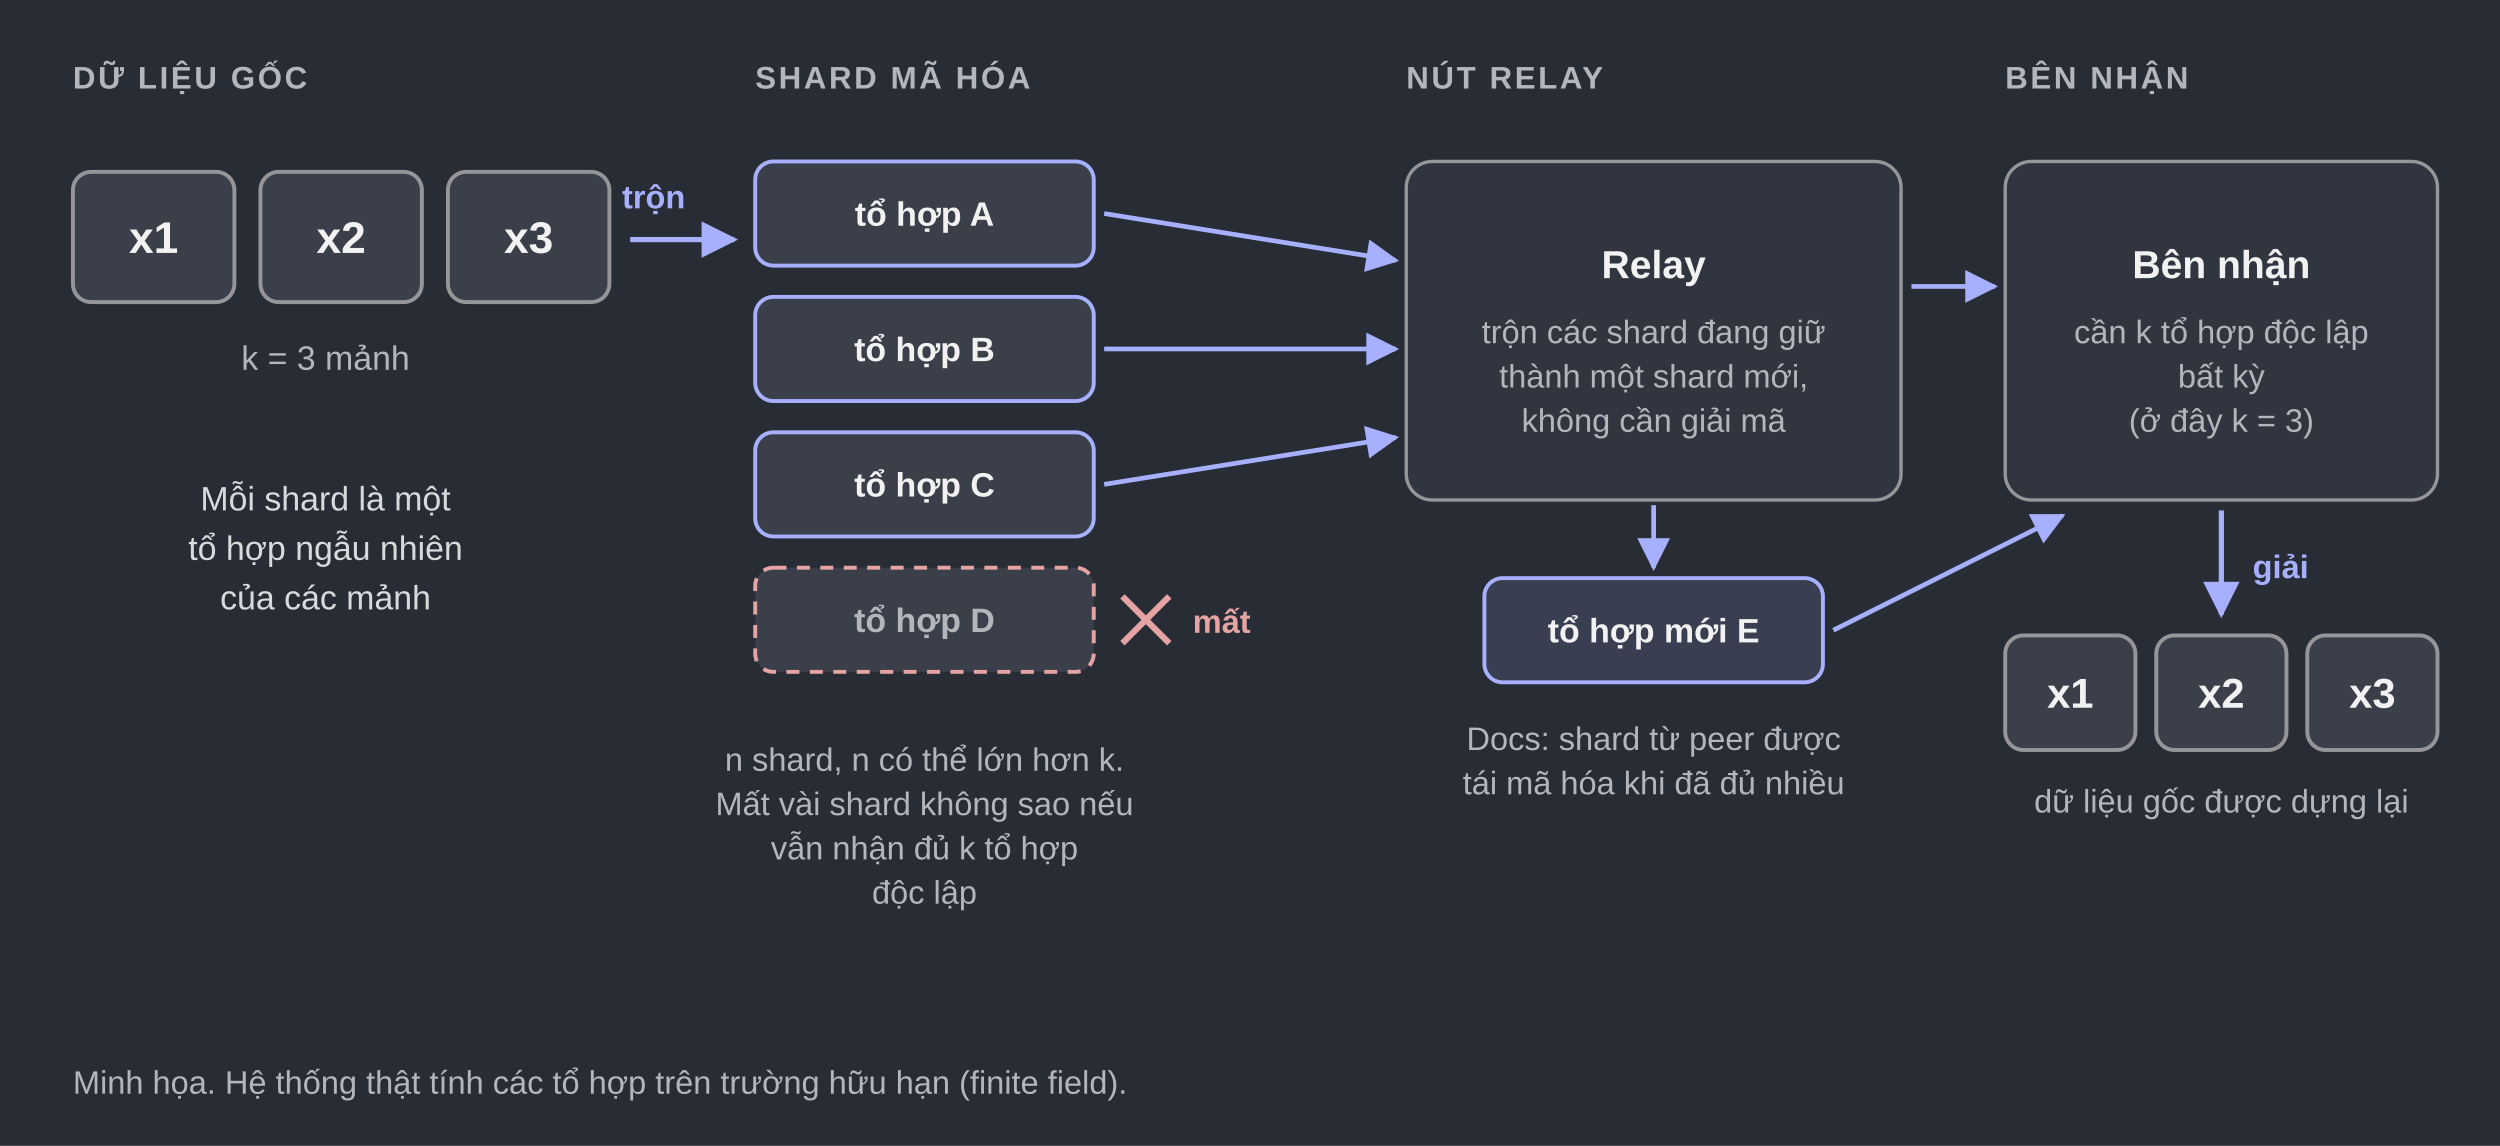
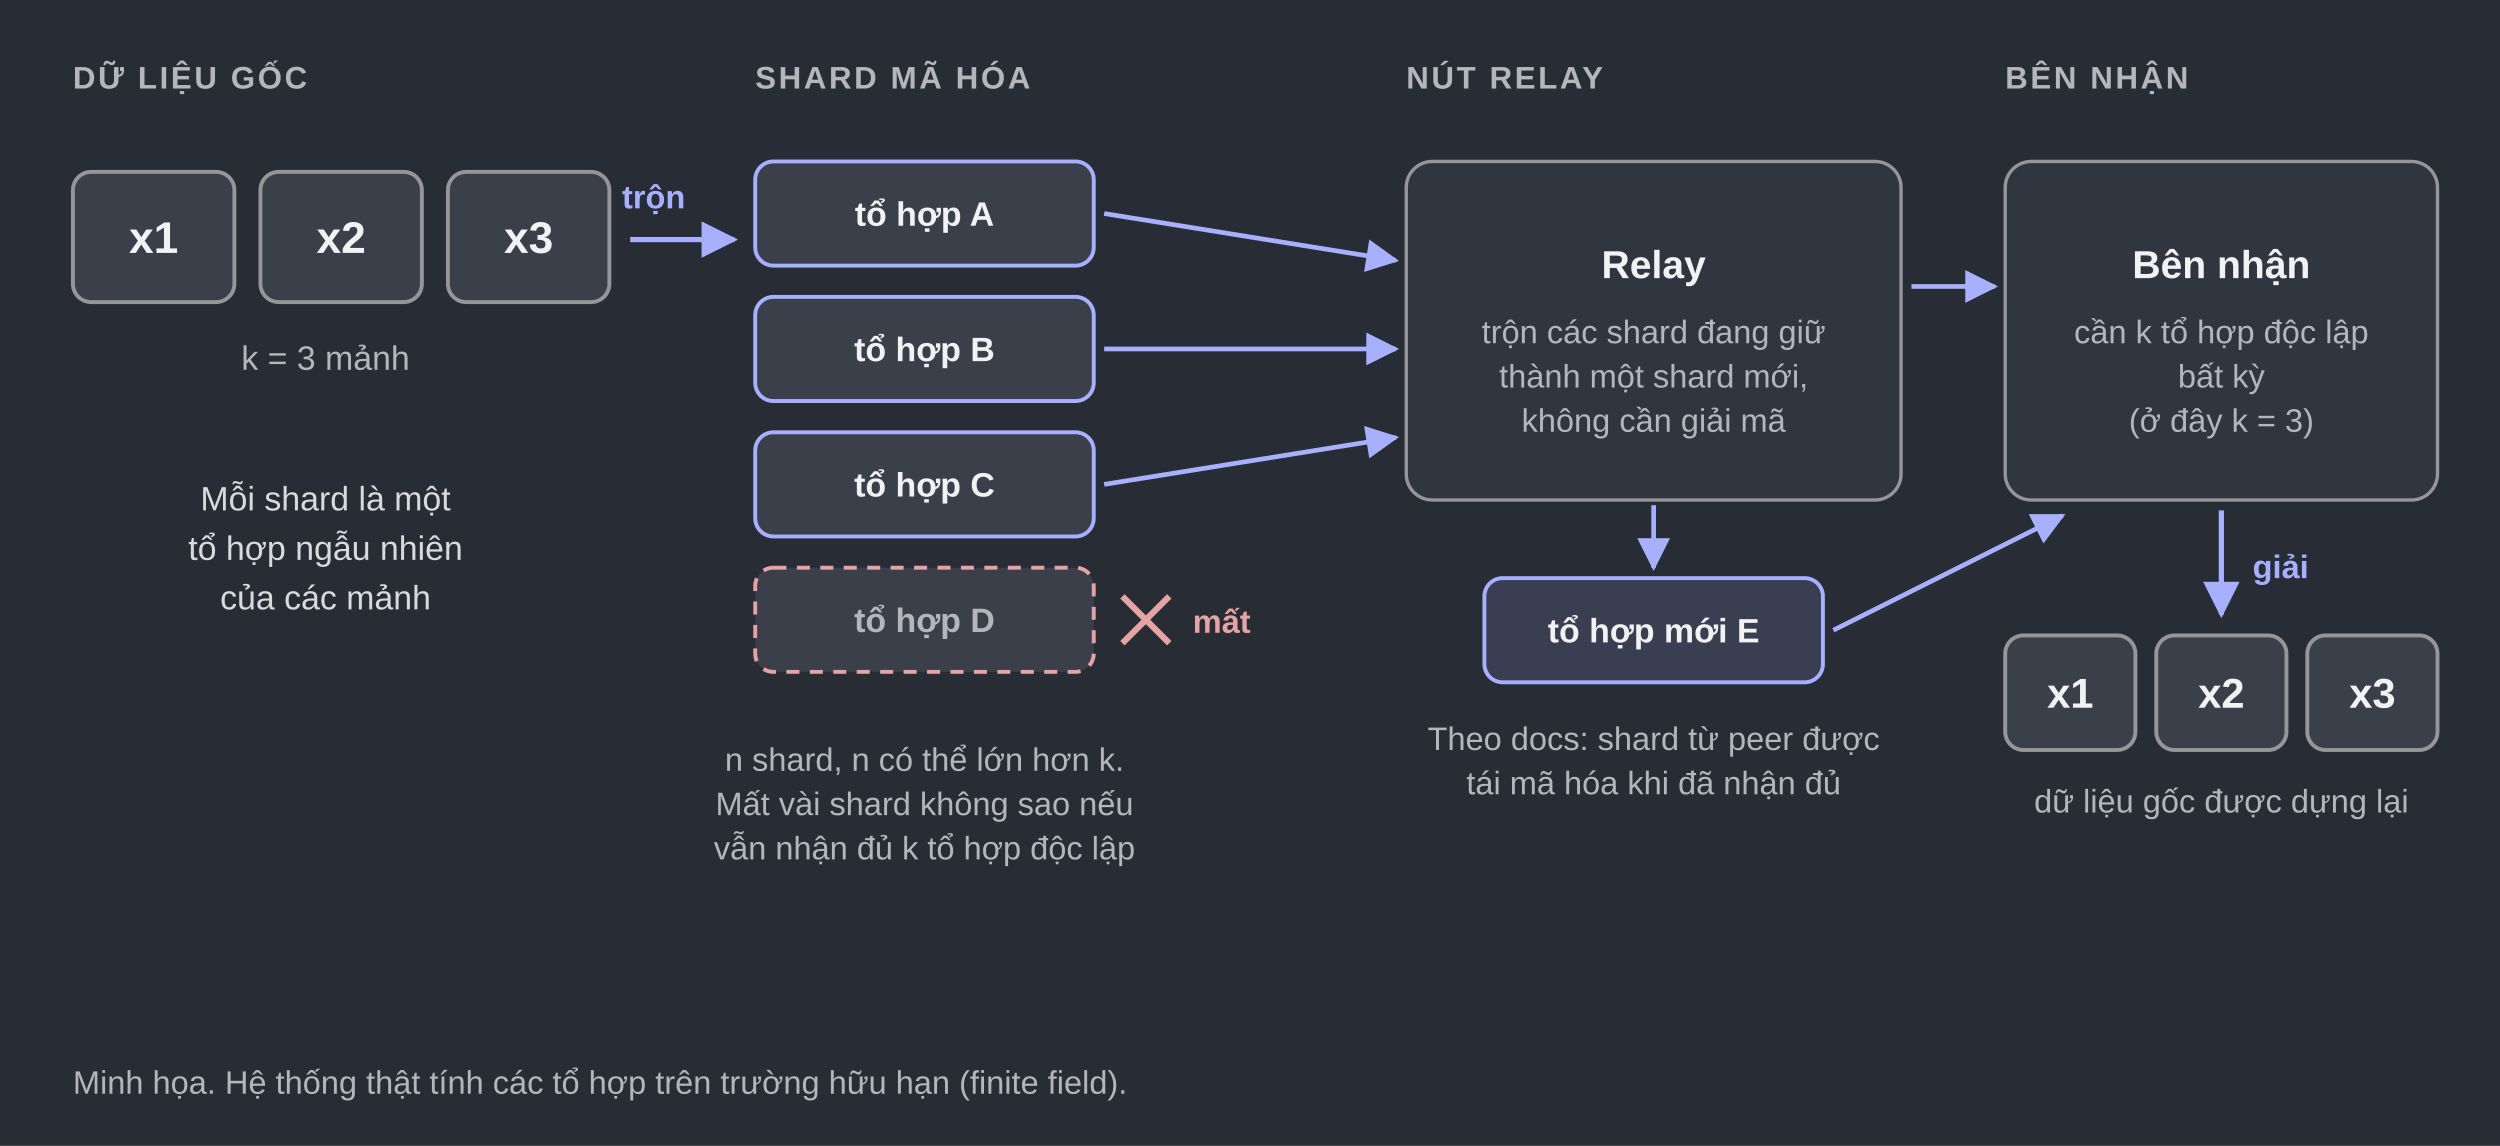
<svg xmlns="http://www.w3.org/2000/svg" viewBox="0 0 960 440" font-family="Helvetica Neue, Arial, sans-serif">
  <defs>
    <marker id="a" viewBox="0 0 10 10" refX="9" refY="5" markerWidth="7" markerHeight="7" orient="auto-start-reverse">
      <path d="M0 0L10 5L0 10z" fill="#969698" />
    </marker>
    <marker id="aw" viewBox="0 0 10 10" refX="9" refY="5" markerWidth="7" markerHeight="7" orient="auto-start-reverse">
      <path d="M0 0L10 5L0 10z" fill="#E3C27A" />
    </marker>
    <marker id="al" viewBox="0 0 10 10" refX="9" refY="5" markerWidth="7" markerHeight="7" orient="auto-start-reverse">
      <path d="M0 0L10 5L0 10z" fill="#A6B0FF" />
    </marker>
    <marker id="ab" viewBox="0 0 10 10" refX="9" refY="5" markerWidth="7" markerHeight="7" orient="auto-start-reverse">
      <path d="M0 0L10 5L0 10z" fill="#93C3EA" />
    </marker>
  </defs>
  <rect width="960" height="440" fill="#282C35" />
  <text x="28" y="34" fill="#B4B6BC" font-size="12" font-weight="600" text-anchor="start" letter-spacing="1">DỮ LIỆU GỐC</text>
  <text x="290" y="34" fill="#B4B6BC" font-size="12" font-weight="600" text-anchor="start" letter-spacing="1">SHARD MÃ HÓA</text>
  <text x="540" y="34" fill="#B4B6BC" font-size="12" font-weight="600" text-anchor="start" letter-spacing="1">NÚT RELAY</text>
  <text x="770" y="34" fill="#B4B6BC" font-size="12" font-weight="600" text-anchor="start" letter-spacing="1">BÊN NHẬN</text>
  <rect x="28" y="66" width="62" height="50" rx="7" fill="#3A3F4A" stroke="#969698" stroke-width="1.5" />
  <text x="59.0" y="97.12" fill="#F2F2F3" font-size="17" font-weight="600" text-anchor="middle">x1</text>
  <rect x="100" y="66" width="62" height="50" rx="7" fill="#3A3F4A" stroke="#969698" stroke-width="1.5" />
  <text x="131.0" y="97.12" fill="#F2F2F3" font-size="17" font-weight="600" text-anchor="middle">x2</text>
  <rect x="172" y="66" width="62" height="50" rx="7" fill="#3A3F4A" stroke="#969698" stroke-width="1.5" />
  <text x="203.0" y="97.12" fill="#F2F2F3" font-size="17" font-weight="600" text-anchor="middle">x3</text>
  <text x="125" y="142" fill="#B4B6BC" font-size="13" font-weight="400" text-anchor="middle">k = 3 mảnh</text>
  <text x="125" y="196" fill="#D9DADC" font-size="13" font-weight="400" text-anchor="middle">Mỗi shard là một</text>
  <text x="125" y="215" fill="#D9DADC" font-size="13" font-weight="400" text-anchor="middle">tổ hợp ngẫu nhiên</text>
  <text x="125" y="234" fill="#D9DADC" font-size="13" font-weight="400" text-anchor="middle">của các mảnh</text>
  <line x1="242" y1="92" x2="282" y2="92" stroke="#A6B0FF" stroke-width="2" marker-end="url(#al)" />
  <text x="251" y="80" fill="#A6B0FF" font-size="12.5" font-weight="600" text-anchor="middle">trộn</text>
  <rect x="290" y="62" width="130" height="40" rx="7" fill="#3A3F4A" stroke="#A6B0FF" stroke-width="1.5" />
  <text x="355.0" y="86.68" fill="#F2F2F3" font-size="13" font-weight="600" text-anchor="middle">tổ hợp A</text>
  <rect x="290" y="114" width="130" height="40" rx="7" fill="#3A3F4A" stroke="#A6B0FF" stroke-width="1.5" />
  <text x="355.0" y="138.68" fill="#F2F2F3" font-size="13" font-weight="600" text-anchor="middle">tổ hợp B</text>
  <rect x="290" y="166" width="130" height="40" rx="7" fill="#3A3F4A" stroke="#A6B0FF" stroke-width="1.5" />
  <text x="355.0" y="190.68" fill="#F2F2F3" font-size="13" font-weight="600" text-anchor="middle">tổ hợp C</text>
  <rect x="290" y="218" width="130" height="40" rx="7" fill="#3A3F4A" stroke="#E5A3A3" stroke-width="1.5" stroke-dasharray="5 4" />
  <text x="355.0" y="242.68" fill="#B4B6BC" font-size="13" font-weight="600" text-anchor="middle">tổ hợp D</text>
  <line x1="431" y1="229" x2="449" y2="247" stroke="#E5A3A3" stroke-width="2.4" />
  <line x1="431" y1="247" x2="449" y2="229" stroke="#E5A3A3" stroke-width="2.4" />
  <text x="458" y="243" fill="#E5A3A3" font-size="12.5" font-weight="600" text-anchor="start">mất</text>
  <text x="355" y="296" fill="#B4B6BC" font-size="12.5" font-weight="400" text-anchor="middle">n shard, n có thể lớn hơn k.</text>
  <text x="355" y="313" fill="#B4B6BC" font-size="12.5" font-weight="400" text-anchor="middle">Mất vài shard không sao nếu</text>
-   <text x="355" y="330" fill="#B4B6BC" font-size="12.5" font-weight="400" text-anchor="middle">vẫn nhận đủ k tổ hợp</text>
-   <text x="355" y="347" fill="#B4B6BC" font-size="12.5" font-weight="400" text-anchor="middle">độc lập</text>
+   <text x="355" y="330" fill="#B4B6BC" font-size="12.5" font-weight="400" text-anchor="middle">vẫn nhận đủ k tổ hợp độc lập</text>
+   <text x="355" y="347" fill="#B4B6BC" font-size="12.5" font-weight="400" text-anchor="middle" />
  <rect x="540" y="62" width="190" height="130" rx="10" fill="#30353F" stroke="#969698" stroke-width="1.3" />
  <text x="635.0" y="106.8" fill="#F2F2F3" font-size="15" font-weight="600" text-anchor="middle">Relay</text>
  <text x="635.0" y="131.8" fill="#B4B6BC" font-size="12.5" font-weight="400" text-anchor="middle">trộn các shard đang giữ</text>
  <text x="635.0" y="148.8" fill="#B4B6BC" font-size="12.5" font-weight="400" text-anchor="middle">thành một shard mới,</text>
  <text x="635.0" y="165.8" fill="#B4B6BC" font-size="12.5" font-weight="400" text-anchor="middle">không cần giải mã</text>
  <line x1="424" y1="82" x2="536" y2="100" stroke="#A6B0FF" stroke-width="1.8" marker-end="url(#al)" />
  <line x1="424" y1="134" x2="536" y2="134" stroke="#A6B0FF" stroke-width="1.8" marker-end="url(#al)" />
  <line x1="424" y1="186" x2="536" y2="168" stroke="#A6B0FF" stroke-width="1.8" marker-end="url(#al)" />
  <rect x="570" y="222" width="130" height="40" rx="7" fill="rgba(166,176,255,0.14)" stroke="#A6B0FF" stroke-width="1.5" />
  <text x="635.0" y="246.68" fill="#F2F2F3" font-size="13" font-weight="600" text-anchor="middle">tổ hợp mới E</text>
  <line x1="635" y1="194" x2="635" y2="218" stroke="#A6B0FF" stroke-width="1.8" marker-end="url(#al)" />
-   <text x="635" y="288" fill="#B4B6BC" font-size="12.5" font-weight="400" text-anchor="middle">Docs: shard từ peer được</text>
-   <text x="635" y="305" fill="#B4B6BC" font-size="12.5" font-weight="400" text-anchor="middle">tái mã hóa khi đã đủ nhiều</text>
+   <text x="635" y="288" fill="#B4B6BC" font-size="12.5" font-weight="400" text-anchor="middle">Theo docs: shard từ peer được</text>
+   <text x="635" y="305" fill="#B4B6BC" font-size="12.5" font-weight="400" text-anchor="middle">tái mã hóa khi đã nhận đủ</text>
  <rect x="770" y="62" width="166" height="130" rx="10" fill="#30353F" stroke="#969698" stroke-width="1.3" />
  <text x="853.0" y="106.8" fill="#F2F2F3" font-size="15" font-weight="600" text-anchor="middle">Bên nhận</text>
  <text x="853.0" y="131.8" fill="#B4B6BC" font-size="12.5" font-weight="400" text-anchor="middle">cần k tổ hợp độc lập</text>
  <text x="853.0" y="148.8" fill="#B4B6BC" font-size="12.5" font-weight="400" text-anchor="middle">bất kỳ</text>
  <text x="853.0" y="165.8" fill="#B4B6BC" font-size="12.5" font-weight="400" text-anchor="middle">(ở đây k = 3)</text>
  <line x1="734" y1="110" x2="766" y2="110" stroke="#A6B0FF" stroke-width="1.8" marker-end="url(#al)" />
  <line x1="704" y1="242" x2="792" y2="198" stroke="#A6B0FF" stroke-width="1.8" marker-end="url(#al)" />
  <line x1="853" y1="196" x2="853" y2="236" stroke="#A6B0FF" stroke-width="2" marker-end="url(#al)" />
  <text x="865" y="222" fill="#A6B0FF" font-size="12.5" font-weight="600" text-anchor="start">giải</text>
  <rect x="770" y="244" width="50" height="44" rx="7" fill="#3A3F4A" stroke="#969698" stroke-width="1.5" />
  <text x="795.0" y="271.76" fill="#F2F2F3" font-size="16" font-weight="600" text-anchor="middle">x1</text>
  <rect x="828" y="244" width="50" height="44" rx="7" fill="#3A3F4A" stroke="#969698" stroke-width="1.5" />
  <text x="853.0" y="271.76" fill="#F2F2F3" font-size="16" font-weight="600" text-anchor="middle">x2</text>
  <rect x="886" y="244" width="50" height="44" rx="7" fill="#3A3F4A" stroke="#969698" stroke-width="1.5" />
  <text x="911.0" y="271.76" fill="#F2F2F3" font-size="16" font-weight="600" text-anchor="middle">x3</text>
  <text x="853" y="312" fill="#B4B6BC" font-size="12.5" font-weight="400" text-anchor="middle">dữ liệu gốc được dựng lại</text>
  <text x="28" y="420" fill="#B4B6BC" font-size="12.5" font-weight="400" text-anchor="start">Minh họa. Hệ thống thật tính các tổ hợp trên trường hữu hạn (finite field).</text>
</svg>
